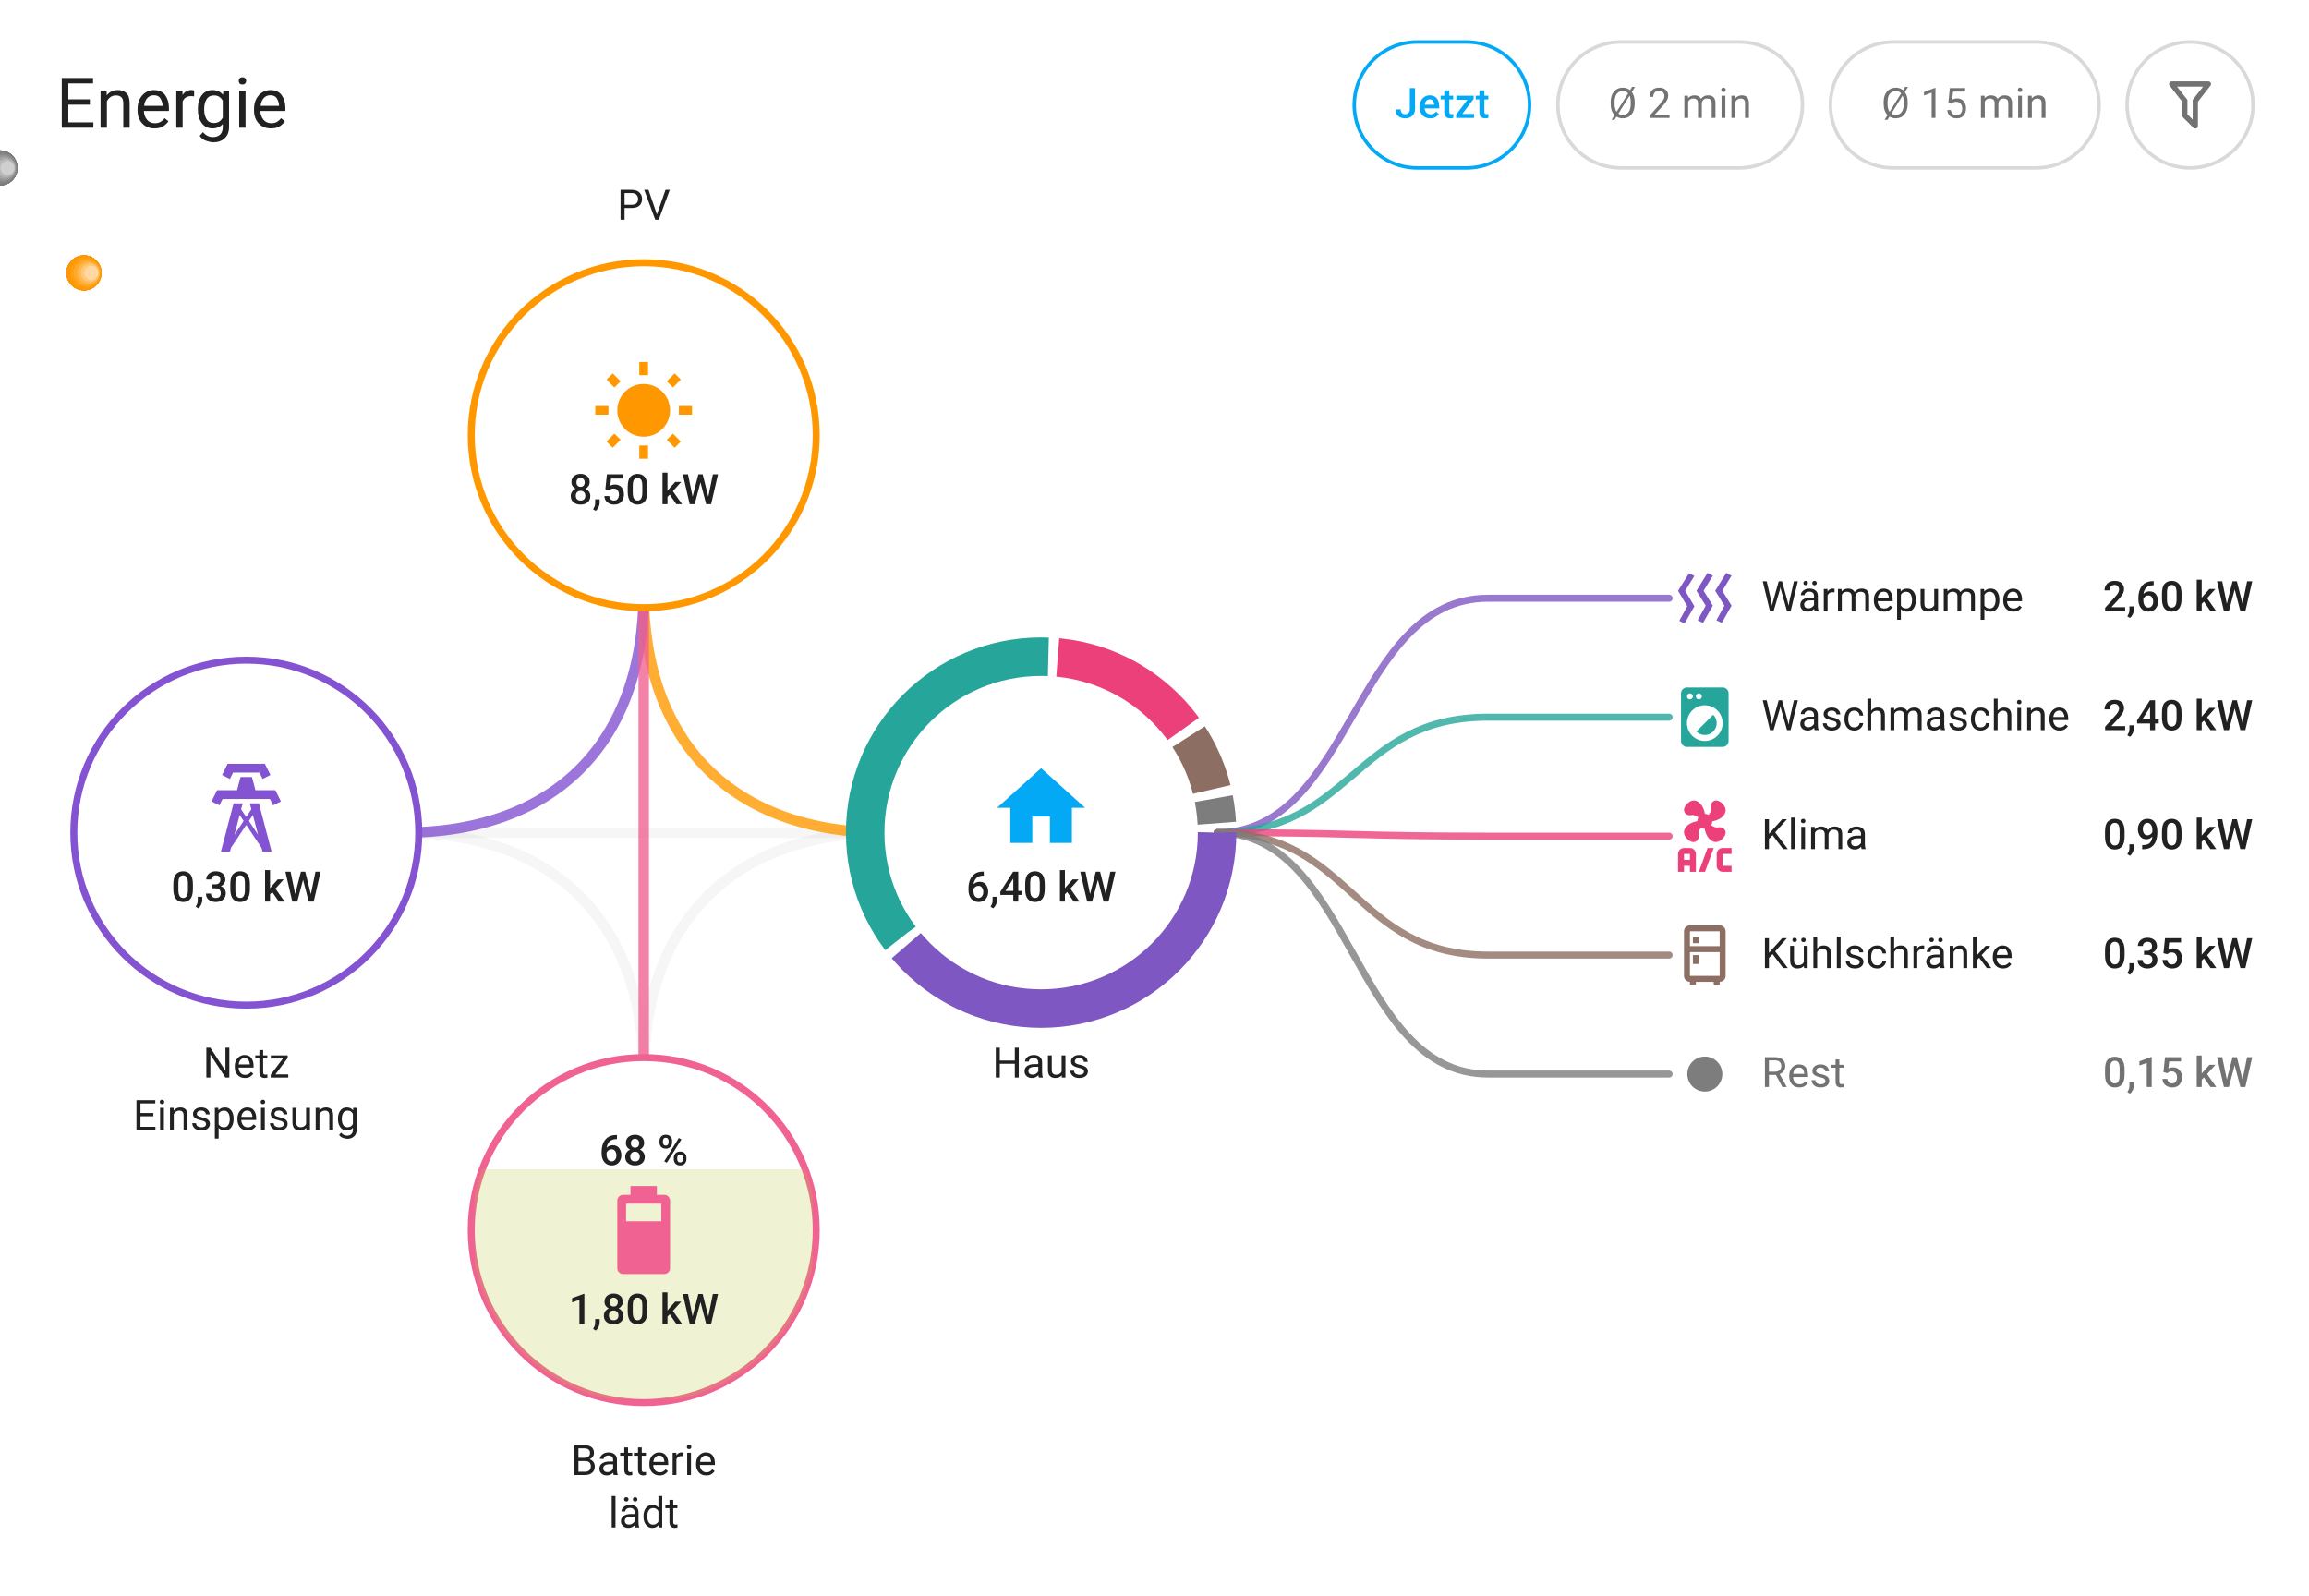
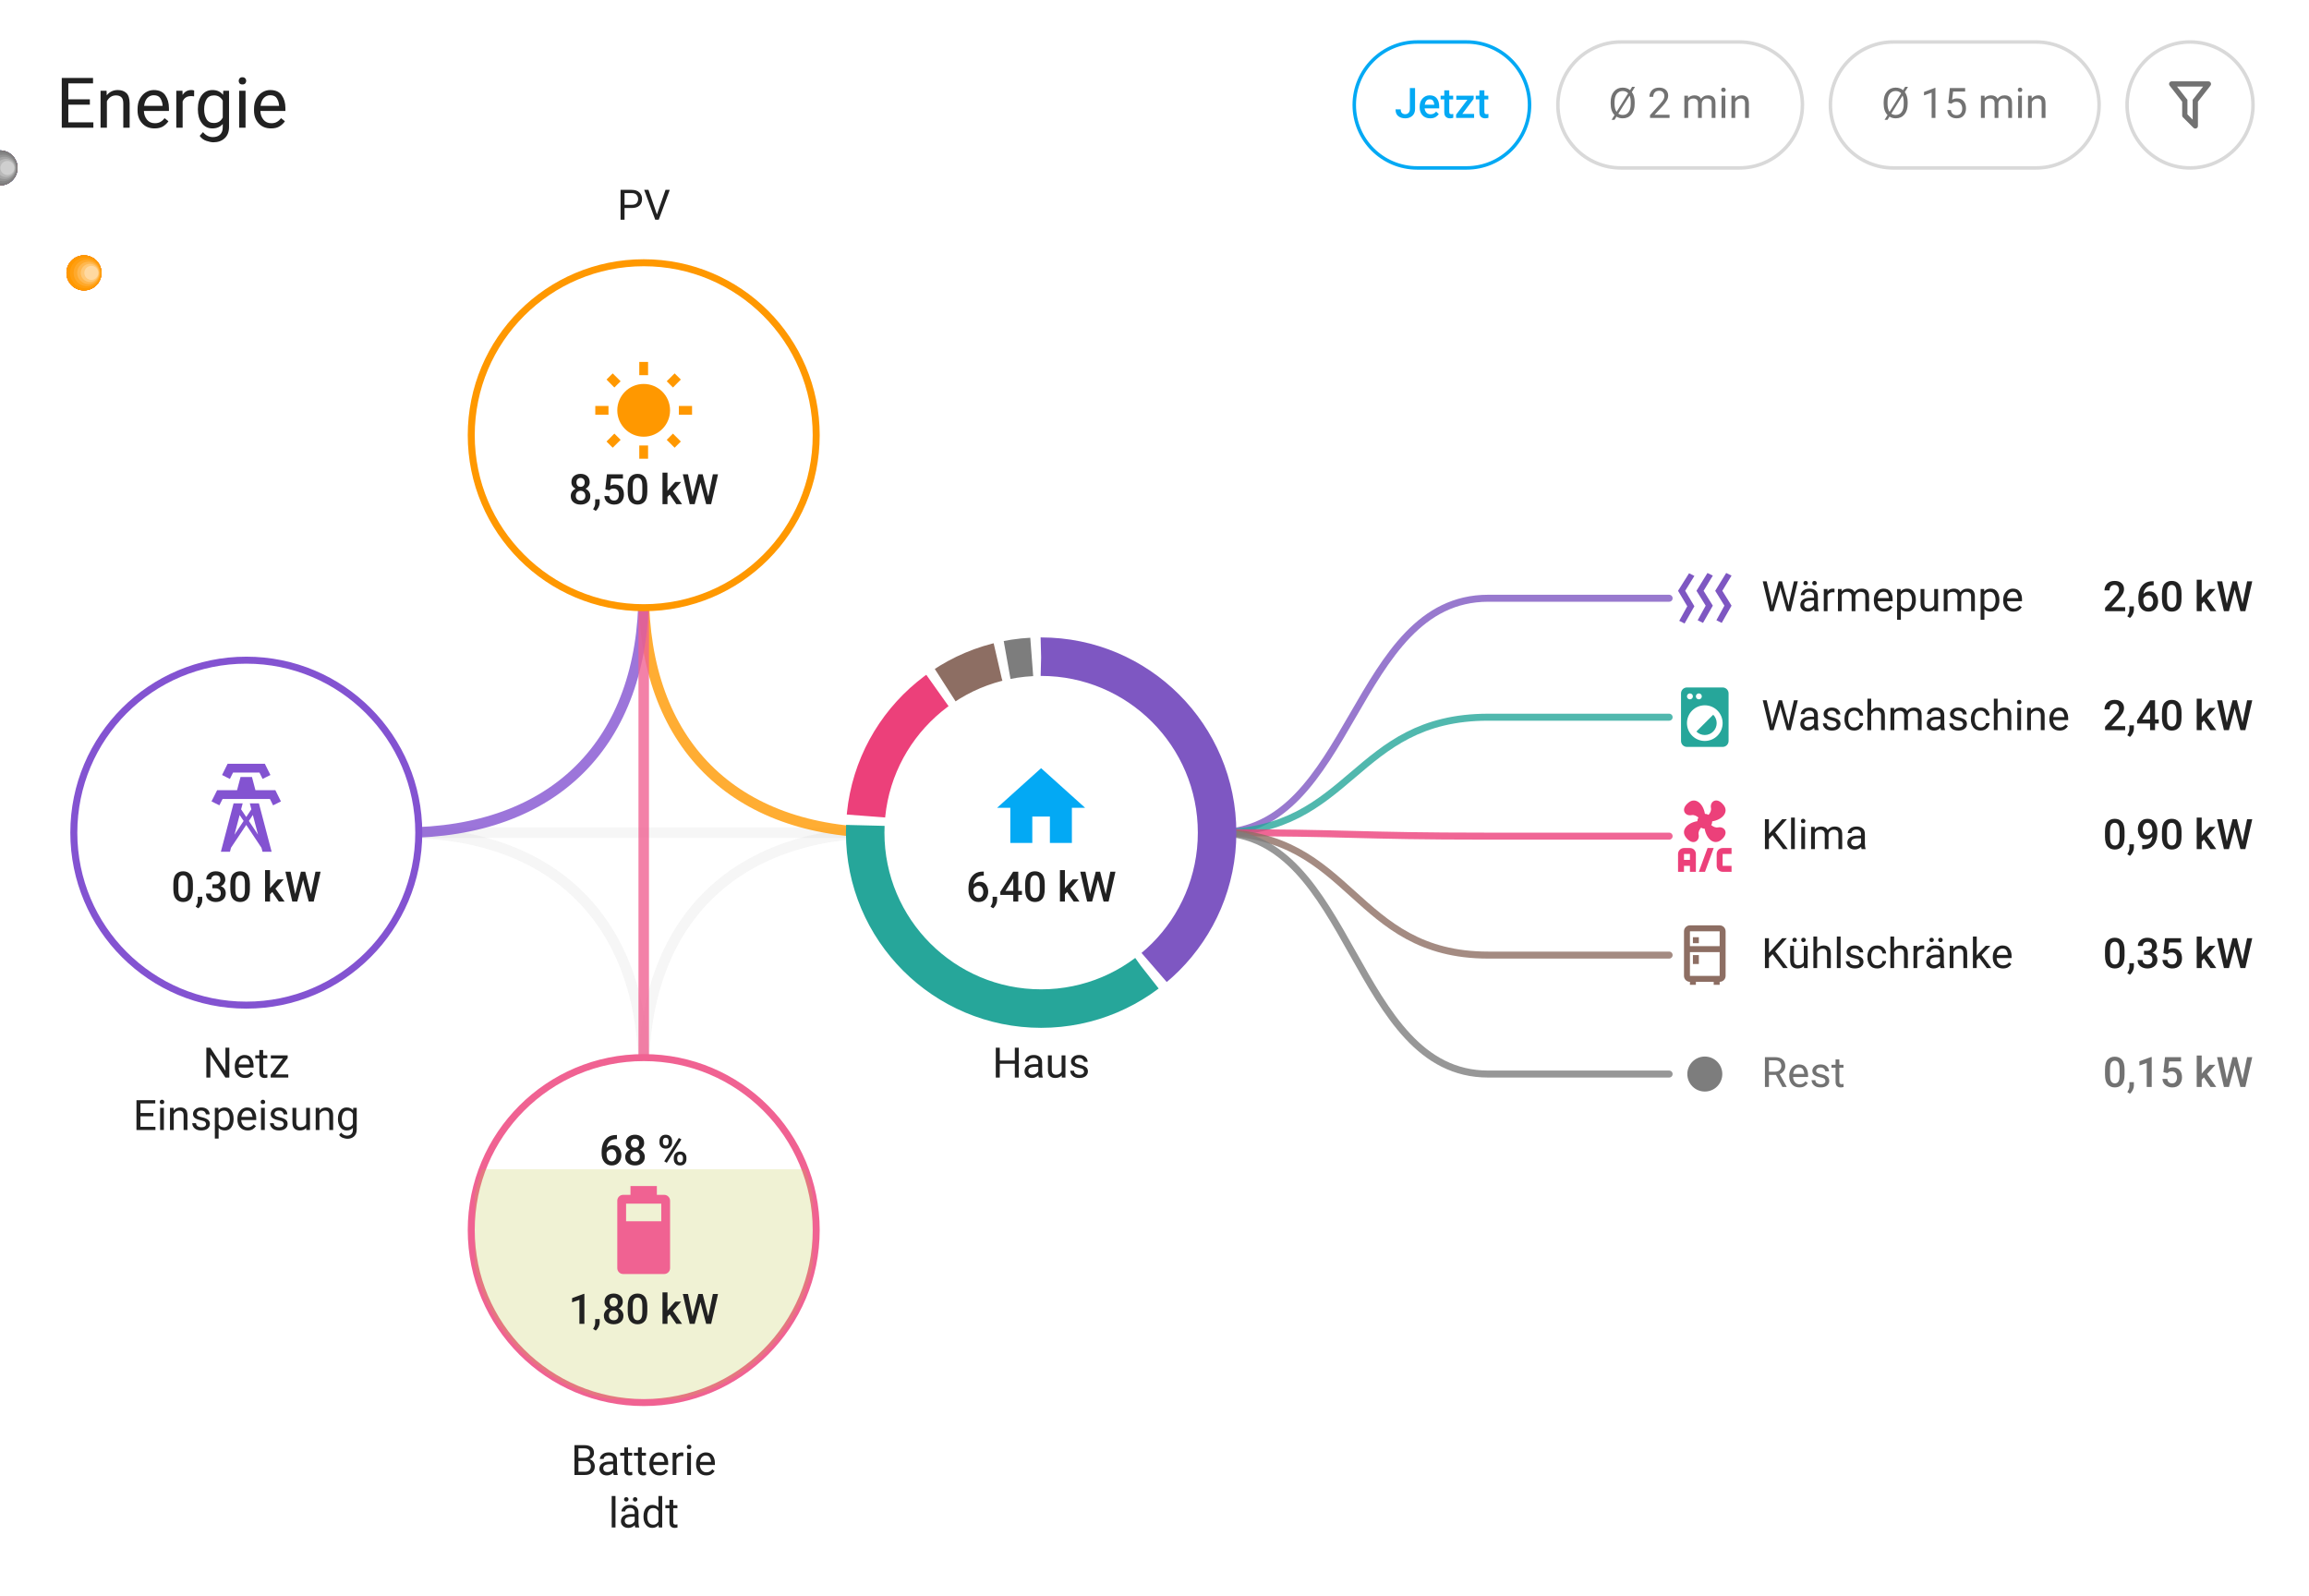
<svg xmlns="http://www.w3.org/2000/svg" xmlns:xlink="http://www.w3.org/1999/xlink" width="660" height="456" viewBox="0 0 660 456" role="img" aria-label="EnerLens Card">
  <rect x="0" y="0" width="660.0" height="456.0" rx="12" fill="rgb(255, 255, 255)" />
  <g transform="translate(24,78) scale(0.8)">
    <path d="M114,200 L286,200" fill="none" stroke="rgba(127, 127, 127, 0.3)" stroke-width="3.75px" stroke-linecap="round" opacity="0.25" />
    <path d="M114,200 C168,200 200,232 200,286" fill="none" stroke="rgba(127, 127, 127, 0.3)" stroke-width="3.75px" stroke-linecap="round" opacity="0.25" />
    <path d="M200,286 C200,232 232,200 286,200" fill="none" stroke="rgba(127, 127, 127, 0.3)" stroke-width="3.75px" stroke-linecap="round" opacity="0.25" />
    <path d="M200,114 C200,168 232,200 286,200" fill="none" stroke="rgb(255, 152, 0)" stroke-width="3.75px" stroke-linecap="round" opacity="0.8" />
    <path d="M200,114 C200,168 168,200 114,200" fill="none" stroke="rgb(131, 83, 209)" stroke-width="3.75px" stroke-linecap="round" opacity="0.8" />
    <path d="M200,114 L200,286" fill="none" stroke="rgb(240, 98, 146)" stroke-width="3.75px" stroke-linecap="round" opacity="0.8" />
    <g>
      <circle cx="0.00" r="6.25" fill="rgb(240, 98, 146)" />
      <circle cx="0.53" r="5.50" fill="rgb(243, 129, 168)" fill-opacity="0.316" />
      <circle cx="1.05" r="4.75" fill="rgb(246, 161, 190)" fill-opacity="0.316" />
      <circle cx="1.57" r="4.00" fill="rgb(249, 192, 211)" fill-opacity="0.316" />
      <circle cx="2.10" r="3.25" fill="rgb(252, 224, 233)" fill-opacity="0.316" />
      <circle cx="2.63" r="2.50" fill="rgb(255, 255, 255)" fill-opacity="0.316" />
-       <animateMotion dur="1.10s" repeatCount="indefinite" begin="-0.68s" path="M 200 114 L 200 286" rotate="auto" />
+       <animateMotion dur="1.10s" repeatCount="indefinite" begin="-0.50s" path="M 200 114 L 200 286" rotate="auto" />
    </g>
    <g>
      <circle cx="0.00" r="6.25" fill="rgb(240, 98, 146)" />
      <circle cx="0.53" r="5.50" fill="rgb(243, 129, 168)" fill-opacity="0.316" />
      <circle cx="1.05" r="4.75" fill="rgb(246, 161, 190)" fill-opacity="0.316" />
      <circle cx="1.57" r="4.00" fill="rgb(249, 192, 211)" fill-opacity="0.316" />
      <circle cx="2.10" r="3.25" fill="rgb(252, 224, 233)" fill-opacity="0.316" />
      <circle cx="2.63" r="2.50" fill="rgb(255, 255, 255)" fill-opacity="0.316" />
-       <animateMotion dur="1.10s" repeatCount="indefinite" begin="-0.13s" path="M 200 114 L 200 286" rotate="auto" />
+       <animateMotion dur="1.10s" repeatCount="indefinite" begin="-1.05s" path="M 200 114 L 200 286" rotate="auto" />
    </g>
    <g>
      <circle cx="0.00" r="6.25" fill="rgb(131, 83, 209)" />
      <circle cx="0.53" r="5.50" fill="rgb(156, 117, 218)" fill-opacity="0.316" />
      <circle cx="1.05" r="4.75" fill="rgb(181, 152, 227)" fill-opacity="0.316" />
      <circle cx="1.57" r="4.00" fill="rgb(205, 186, 237)" fill-opacity="0.316" />
      <circle cx="2.10" r="3.25" fill="rgb(230, 221, 246)" fill-opacity="0.316" />
      <circle cx="2.63" r="2.50" fill="rgb(255, 255, 255)" fill-opacity="0.316" />
-       <animateMotion dur="4.50s" repeatCount="indefinite" begin="-3.98s" path="M 200 114 C 200 168 168 200 114 200" rotate="auto" />
-     </g>
-     <g>
-       <circle cx="0.00" r="6.25" fill="rgb(255, 152, 0)" />
-       <circle cx="0.53" r="5.50" fill="rgb(255, 173, 51)" fill-opacity="0.316" />
-       <circle cx="1.05" r="4.75" fill="rgb(255, 193, 102)" fill-opacity="0.316" />
-       <circle cx="1.57" r="4.00" fill="rgb(255, 214, 153)" fill-opacity="0.316" />
-       <circle cx="2.10" r="3.25" fill="rgb(255, 234, 204)" fill-opacity="0.316" />
-       <circle cx="2.63" r="2.50" fill="rgb(255, 255, 255)" fill-opacity="0.316" />
-       <animateMotion dur="1.10s" repeatCount="indefinite" begin="-0.68s" path="M 200 114 C 200 168 232 200 286 200" rotate="auto" />
-     </g>
-     <g>
-       <circle cx="0.00" r="6.25" fill="rgb(255, 152, 0)" />
-       <circle cx="0.53" r="5.50" fill="rgb(255, 173, 51)" fill-opacity="0.316" />
-       <circle cx="1.05" r="4.75" fill="rgb(255, 193, 102)" fill-opacity="0.316" />
-       <circle cx="1.57" r="4.00" fill="rgb(255, 214, 153)" fill-opacity="0.316" />
-       <circle cx="2.10" r="3.25" fill="rgb(255, 234, 204)" fill-opacity="0.316" />
-       <circle cx="2.63" r="2.50" fill="rgb(255, 255, 255)" fill-opacity="0.316" />
-       <animateMotion dur="1.10s" repeatCount="indefinite" begin="-0.90s" path="M 200 114 C 200 168 232 200 286 200" rotate="auto" />
-     </g>
-     <g>
-       <circle cx="0.00" r="6.25" fill="rgb(255, 152, 0)" />
-       <circle cx="0.53" r="5.50" fill="rgb(255, 173, 51)" fill-opacity="0.316" />
-       <circle cx="1.05" r="4.75" fill="rgb(255, 193, 102)" fill-opacity="0.316" />
-       <circle cx="1.57" r="4.00" fill="rgb(255, 214, 153)" fill-opacity="0.316" />
-       <circle cx="2.10" r="3.25" fill="rgb(255, 234, 204)" fill-opacity="0.316" />
-       <circle cx="2.63" r="2.50" fill="rgb(255, 255, 255)" fill-opacity="0.316" />
-       <animateMotion dur="1.10s" repeatCount="indefinite" begin="-0.02s" path="M 200 114 C 200 168 232 200 286 200" rotate="auto" />
-     </g>
-     <g>
-       <circle cx="0.00" r="6.25" fill="rgb(255, 152, 0)" />
-       <circle cx="0.53" r="5.50" fill="rgb(255, 173, 51)" fill-opacity="0.316" />
-       <circle cx="1.05" r="4.75" fill="rgb(255, 193, 102)" fill-opacity="0.316" />
-       <circle cx="1.57" r="4.00" fill="rgb(255, 214, 153)" fill-opacity="0.316" />
-       <circle cx="2.10" r="3.25" fill="rgb(255, 234, 204)" fill-opacity="0.316" />
-       <circle cx="2.63" r="2.50" fill="rgb(255, 255, 255)" fill-opacity="0.316" />
-       <animateMotion dur="1.10s" repeatCount="indefinite" begin="-0.24s" path="M 200 114 C 200 168 232 200 286 200" rotate="auto" />
-     </g>
-     <g>
-       <circle cx="0.00" r="6.25" fill="rgb(255, 152, 0)" />
-       <circle cx="0.53" r="5.50" fill="rgb(255, 173, 51)" fill-opacity="0.316" />
-       <circle cx="1.05" r="4.75" fill="rgb(255, 193, 102)" fill-opacity="0.316" />
-       <circle cx="1.57" r="4.00" fill="rgb(255, 214, 153)" fill-opacity="0.316" />
-       <circle cx="2.10" r="3.25" fill="rgb(255, 234, 204)" fill-opacity="0.316" />
-       <circle cx="2.63" r="2.50" fill="rgb(255, 255, 255)" fill-opacity="0.316" />
-       <animateMotion dur="1.10s" repeatCount="indefinite" begin="-0.46s" path="M 200 114 C 200 168 232 200 286 200" rotate="auto" />
+       <animateMotion dur="4.50s" repeatCount="indefinite" begin="-0.50s" path="M 200 114 C 200 168 168 200 114 200" rotate="auto" />
+     </g>
+     <g>
+       <circle cx="0.00" r="6.25" fill="rgb(255, 152, 0)" />
+       <circle cx="0.53" r="5.50" fill="rgb(255, 173, 51)" fill-opacity="0.316" />
+       <circle cx="1.05" r="4.75" fill="rgb(255, 193, 102)" fill-opacity="0.316" />
+       <circle cx="1.57" r="4.00" fill="rgb(255, 214, 153)" fill-opacity="0.316" />
+       <circle cx="2.10" r="3.25" fill="rgb(255, 234, 204)" fill-opacity="0.316" />
+       <circle cx="2.63" r="2.50" fill="rgb(255, 255, 255)" fill-opacity="0.316" />
+       <animateMotion dur="1.10s" repeatCount="indefinite" begin="-0.50s" path="M 200 114 C 200 168 232 200 286 200" rotate="auto" />
+     </g>
+     <g>
+       <circle cx="0.00" r="6.25" fill="rgb(255, 152, 0)" />
+       <circle cx="0.53" r="5.50" fill="rgb(255, 173, 51)" fill-opacity="0.316" />
+       <circle cx="1.05" r="4.75" fill="rgb(255, 193, 102)" fill-opacity="0.316" />
+       <circle cx="1.57" r="4.00" fill="rgb(255, 214, 153)" fill-opacity="0.316" />
+       <circle cx="2.10" r="3.25" fill="rgb(255, 234, 204)" fill-opacity="0.316" />
+       <circle cx="2.63" r="2.50" fill="rgb(255, 255, 255)" fill-opacity="0.316" />
+       <animateMotion dur="1.10s" repeatCount="indefinite" begin="-0.72s" path="M 200 114 C 200 168 232 200 286 200" rotate="auto" />
+     </g>
+     <g>
+       <circle cx="0.00" r="6.25" fill="rgb(255, 152, 0)" />
+       <circle cx="0.53" r="5.50" fill="rgb(255, 173, 51)" fill-opacity="0.316" />
+       <circle cx="1.05" r="4.75" fill="rgb(255, 193, 102)" fill-opacity="0.316" />
+       <circle cx="1.57" r="4.00" fill="rgb(255, 214, 153)" fill-opacity="0.316" />
+       <circle cx="2.10" r="3.25" fill="rgb(255, 234, 204)" fill-opacity="0.316" />
+       <circle cx="2.63" r="2.50" fill="rgb(255, 255, 255)" fill-opacity="0.316" />
+       <animateMotion dur="1.10s" repeatCount="indefinite" begin="-0.94s" path="M 200 114 C 200 168 232 200 286 200" rotate="auto" />
+     </g>
+     <g>
+       <circle cx="0.00" r="6.25" fill="rgb(255, 152, 0)" />
+       <circle cx="0.53" r="5.50" fill="rgb(255, 173, 51)" fill-opacity="0.316" />
+       <circle cx="1.05" r="4.75" fill="rgb(255, 193, 102)" fill-opacity="0.316" />
+       <circle cx="1.57" r="4.00" fill="rgb(255, 214, 153)" fill-opacity="0.316" />
+       <circle cx="2.10" r="3.25" fill="rgb(255, 234, 204)" fill-opacity="0.316" />
+       <circle cx="2.63" r="2.50" fill="rgb(255, 255, 255)" fill-opacity="0.316" />
+       <animateMotion dur="1.10s" repeatCount="indefinite" begin="-0.06s" path="M 200 114 C 200 168 232 200 286 200" rotate="auto" />
+     </g>
+     <g>
+       <circle cx="0.00" r="6.25" fill="rgb(255, 152, 0)" />
+       <circle cx="0.53" r="5.50" fill="rgb(255, 173, 51)" fill-opacity="0.316" />
+       <circle cx="1.05" r="4.75" fill="rgb(255, 193, 102)" fill-opacity="0.316" />
+       <circle cx="1.57" r="4.00" fill="rgb(255, 214, 153)" fill-opacity="0.316" />
+       <circle cx="2.10" r="3.25" fill="rgb(255, 234, 204)" fill-opacity="0.316" />
+       <circle cx="2.63" r="2.50" fill="rgb(255, 255, 255)" fill-opacity="0.316" />
+       <animateMotion dur="1.10s" repeatCount="indefinite" begin="-0.28s" path="M 200 114 C 200 168 232 200 286 200" rotate="auto" />
    </g>
  </g>
  <g transform="translate(0,48)">
    <path id="line-sensor-c1" d="M347.9,190.0 C386.7,190.0 386.7,123.0 425.4,123.0 L477.1,123.0" fill="none" stroke="rgb(126, 87, 194)" stroke-width="2px" stroke-linecap="round" opacity="0.8">
-       <animate attributeName="d" values="M347.9,190.0 C386.7,190.0 386.7,123.0 425.4,123.0 L477.1,123.0;M347.9,190.0 C386.7,190.0 386.7,123.0 425.4,123.0 L477.1,123.0;M347.9,190.0 C386.7,190.0 386.7,157.0 425.4,157.0 L477.1,157.0;M347.9,190.0 C386.7,190.0 386.7,157.0 425.4,157.0 L477.1,157.0;M347.9,190.0 C386.7,190.0 386.7,123.0 425.4,123.0 L477.1,123.0" keyTimes="0;0.425;0.5;0.925;1" dur="8s" repeatCount="indefinite" calcMode="spline" keySplines="0 0 1 1;.4 0 .2 1;0 0 1 1;.4 0 .2 1" />
+       <animate attributeName="d" values="M347.9,190.0 C386.7,190.0 386.7,123.0 425.4,123.0 L477.1,123.0;M347.9,190.0 C386.7,190.0 386.7,123.0 425.4,123.0 L477.1,123.0;M347.9,190.0 C386.7,190.0 386.7,123.0 425.4,123.0 L477.1,123.0;M347.9,190.0 C386.7,190.0 386.7,123.0 425.4,123.0 L477.1,123.0;M347.9,190.0 C386.7,190.0 386.7,157.0 425.4,157.0 L477.1,157.0;M347.9,190.0 C386.7,190.0 386.7,157.0 425.4,157.0 L477.1,157.0;M347.9,190.0 C386.7,190.0 386.7,123.0 425.4,123.0 L477.1,123.0;M347.9,190.0 C386.7,190.0 386.7,123.0 425.4,123.0 L477.1,123.0" keyTimes="0;0.208;0.258;0.542;0.592;0.875;0.925;1" calcMode="spline" keySplines="0 0 1 1;.4 0 .2 1;0 0 1 1;.4 0 .2 1;0 0 1 1;.4 0 .2 1;0 0 1 1" dur="12s" repeatCount="indefinite" />
    </path>
    <g>
      <circle cx="0.00" r="5.00" fill="rgb(126, 87, 194)" />
      <circle cx="0.42" r="4.40" fill="rgb(152, 121, 206)" fill-opacity="0.316" />
      <circle cx="0.84" r="3.80" fill="rgb(178, 154, 218)" fill-opacity="0.316" />
      <circle cx="1.26" r="3.20" fill="rgb(203, 188, 231)" fill-opacity="0.316" />
      <circle cx="1.68" r="2.60" fill="rgb(229, 221, 243)" fill-opacity="0.316" />
      <circle cx="2.10" r="2.00" fill="rgb(255, 255, 255)" fill-opacity="0.316" />
-       <animateMotion dur="1.10s" repeatCount="indefinite" begin="-1.08s" rotate="auto">
+       <animateMotion dur="1.10s" repeatCount="indefinite" begin="-0.25s" rotate="auto">
        <mpath href="#line-sensor-c1" xlink:href="#line-sensor-c1" />
      </animateMotion>
    </g>
    <g>
      <circle cx="0.00" r="5.00" fill="rgb(126, 87, 194)" />
      <circle cx="0.42" r="4.40" fill="rgb(152, 121, 206)" fill-opacity="0.316" />
      <circle cx="0.84" r="3.80" fill="rgb(178, 154, 218)" fill-opacity="0.316" />
      <circle cx="1.26" r="3.20" fill="rgb(203, 188, 231)" fill-opacity="0.316" />
      <circle cx="1.68" r="2.60" fill="rgb(229, 221, 243)" fill-opacity="0.316" />
      <circle cx="2.10" r="2.00" fill="rgb(255, 255, 255)" fill-opacity="0.316" />
-       <animateMotion dur="1.10s" repeatCount="indefinite" begin="-1.45s" rotate="auto">
+       <animateMotion dur="1.10s" repeatCount="indefinite" begin="-0.62s" rotate="auto">
        <mpath href="#line-sensor-c1" xlink:href="#line-sensor-c1" />
      </animateMotion>
    </g>
    <g>
      <circle cx="0.00" r="5.00" fill="rgb(126, 87, 194)" />
      <circle cx="0.42" r="4.40" fill="rgb(152, 121, 206)" fill-opacity="0.316" />
      <circle cx="0.84" r="3.80" fill="rgb(178, 154, 218)" fill-opacity="0.316" />
      <circle cx="1.26" r="3.20" fill="rgb(203, 188, 231)" fill-opacity="0.316" />
      <circle cx="1.68" r="2.60" fill="rgb(229, 221, 243)" fill-opacity="0.316" />
      <circle cx="2.10" r="2.00" fill="rgb(255, 255, 255)" fill-opacity="0.316" />
-       <animateMotion dur="1.10s" repeatCount="indefinite" begin="-1.82s" rotate="auto">
+       <animateMotion dur="1.10s" repeatCount="indefinite" begin="-0.98s" rotate="auto">
        <mpath href="#line-sensor-c1" xlink:href="#line-sensor-c1" />
      </animateMotion>
    </g>
    <path id="line-sensor-c2" d="M347.9,190.0 C386.7,190.0 386.7,157.0 425.4,157.0 L477.1,157.0" fill="none" stroke="rgb(38, 166, 154)" stroke-width="2px" stroke-linecap="round" opacity="0.8">
-       <animate attributeName="d" values="M347.9,190.0 C386.7,190.0 386.7,157.0 425.4,157.0 L477.1,157.0;M347.9,190.0 C386.7,190.0 386.7,157.0 425.4,157.0 L477.1,157.0;M347.9,190.0 C386.7,190.0 386.7,123.0 425.4,123.0 L477.1,123.0;M347.9,190.0 C386.7,190.0 386.7,123.0 425.4,123.0 L477.1,123.0;M347.9,190.0 C386.7,190.0 386.7,157.0 425.4,157.0 L477.1,157.0" keyTimes="0;0.425;0.5;0.925;1" dur="8s" repeatCount="indefinite" calcMode="spline" keySplines="0 0 1 1;.4 0 .2 1;0 0 1 1;.4 0 .2 1" />
+       <animate attributeName="d" values="M347.9,190.0 C386.7,190.0 386.7,157.0 425.4,157.0 L477.1,157.0;M347.9,190.0 C386.7,190.0 386.7,157.0 425.4,157.0 L477.1,157.0;M347.9,190.0 C386.7,190.0 386.7,157.0 425.4,157.0 L477.1,157.0;M347.9,190.0 C386.7,190.0 386.7,157.0 425.4,157.0 L477.1,157.0;M347.9,190.0 C386.7,190.0 386.7,123.0 425.4,123.0 L477.1,123.0;M347.9,190.0 C386.7,190.0 386.7,123.0 425.4,123.0 L477.1,123.0;M347.9,190.0 C386.7,190.0 386.7,157.0 425.4,157.0 L477.1,157.0;M347.9,190.0 C386.7,190.0 386.7,157.0 425.4,157.0 L477.1,157.0" keyTimes="0;0.208;0.258;0.542;0.592;0.875;0.925;1" calcMode="spline" keySplines="0 0 1 1;.4 0 .2 1;0 0 1 1;.4 0 .2 1;0 0 1 1;.4 0 .2 1;0 0 1 1" dur="12s" repeatCount="indefinite" />
    </path>
    <g>
      <circle cx="0.00" r="5.00" fill="rgb(38, 166, 154)" />
      <circle cx="0.42" r="4.40" fill="rgb(81, 184, 174)" fill-opacity="0.316" />
      <circle cx="0.84" r="3.80" fill="rgb(125, 202, 194)" fill-opacity="0.316" />
      <circle cx="1.26" r="3.20" fill="rgb(168, 219, 215)" fill-opacity="0.316" />
      <circle cx="1.68" r="2.60" fill="rgb(212, 237, 235)" fill-opacity="0.316" />
      <circle cx="2.10" r="2.00" fill="rgb(255, 255, 255)" fill-opacity="0.316" />
-       <animateMotion dur="1.10s" repeatCount="indefinite" begin="-1.08s" rotate="auto">
+       <animateMotion dur="1.10s" repeatCount="indefinite" begin="-0.25s" rotate="auto">
        <mpath href="#line-sensor-c2" xlink:href="#line-sensor-c2" />
      </animateMotion>
    </g>
    <g>
      <circle cx="0.00" r="5.00" fill="rgb(38, 166, 154)" />
      <circle cx="0.42" r="4.40" fill="rgb(81, 184, 174)" fill-opacity="0.316" />
      <circle cx="0.84" r="3.80" fill="rgb(125, 202, 194)" fill-opacity="0.316" />
      <circle cx="1.26" r="3.20" fill="rgb(168, 219, 215)" fill-opacity="0.316" />
      <circle cx="1.68" r="2.60" fill="rgb(212, 237, 235)" fill-opacity="0.316" />
      <circle cx="2.10" r="2.00" fill="rgb(255, 255, 255)" fill-opacity="0.316" />
-       <animateMotion dur="1.10s" repeatCount="indefinite" begin="-1.45s" rotate="auto">
+       <animateMotion dur="1.10s" repeatCount="indefinite" begin="-0.62s" rotate="auto">
        <mpath href="#line-sensor-c2" xlink:href="#line-sensor-c2" />
      </animateMotion>
    </g>
    <g>
      <circle cx="0.00" r="5.00" fill="rgb(38, 166, 154)" />
      <circle cx="0.42" r="4.40" fill="rgb(81, 184, 174)" fill-opacity="0.316" />
      <circle cx="0.84" r="3.80" fill="rgb(125, 202, 194)" fill-opacity="0.316" />
      <circle cx="1.26" r="3.20" fill="rgb(168, 219, 215)" fill-opacity="0.316" />
      <circle cx="1.68" r="2.60" fill="rgb(212, 237, 235)" fill-opacity="0.316" />
      <circle cx="2.10" r="2.00" fill="rgb(255, 255, 255)" fill-opacity="0.316" />
-       <animateMotion dur="1.10s" repeatCount="indefinite" begin="-1.82s" rotate="auto">
+       <animateMotion dur="1.10s" repeatCount="indefinite" begin="-0.98s" rotate="auto">
        <mpath href="#line-sensor-c2" xlink:href="#line-sensor-c2" />
      </animateMotion>
    </g>
    <path id="line-sensor-c3" d="M347.9,190.0 C386.7,190.0 386.7,191.0 425.4,191.0 L477.1,191.0" fill="none" stroke="rgb(236, 64, 122)" stroke-width="2px" stroke-linecap="round" opacity="0.8" />
    <g>
      <circle cx="0.00" r="5.00" fill="rgb(236, 64, 122)" />
      <circle cx="0.42" r="4.40" fill="rgb(240, 102, 149)" fill-opacity="0.316" />
      <circle cx="0.84" r="3.80" fill="rgb(244, 140, 175)" fill-opacity="0.316" />
      <circle cx="1.26" r="3.20" fill="rgb(247, 179, 202)" fill-opacity="0.316" />
      <circle cx="1.68" r="2.60" fill="rgb(251, 217, 228)" fill-opacity="0.316" />
      <circle cx="2.10" r="2.00" fill="rgb(255, 255, 255)" fill-opacity="0.316" />
-       <animateMotion dur="2.57s" repeatCount="indefinite" begin="-1.08s" rotate="auto">
+       <animateMotion dur="2.57s" repeatCount="indefinite" begin="-0.25s" rotate="auto">
        <mpath href="#line-sensor-c3" xlink:href="#line-sensor-c3" />
      </animateMotion>
    </g>
    <path id="line-sensor-c4" d="M347.9,190.0 C386.7,190.0 386.7,225.0 425.4,225.0 L477.1,225.0" fill="none" stroke="rgb(141, 110, 99)" stroke-width="2px" stroke-linecap="round" opacity="0.8" />
    <g>
      <circle cx="0.00" r="5.00" fill="rgb(141, 110, 99)" />
      <circle cx="0.42" r="4.40" fill="rgb(164, 139, 130)" fill-opacity="0.316" />
      <circle cx="0.84" r="3.80" fill="rgb(187, 168, 161)" fill-opacity="0.316" />
      <circle cx="1.26" r="3.20" fill="rgb(209, 197, 193)" fill-opacity="0.316" />
      <circle cx="1.68" r="2.60" fill="rgb(232, 226, 224)" fill-opacity="0.316" />
      <circle cx="2.10" r="2.00" fill="rgb(255, 255, 255)" fill-opacity="0.316" />
-       <animateMotion dur="4.44s" repeatCount="indefinite" begin="-1.08s" rotate="auto">
+       <animateMotion dur="4.44s" repeatCount="indefinite" begin="-0.25s" rotate="auto">
        <mpath href="#line-sensor-c4" xlink:href="#line-sensor-c4" />
      </animateMotion>
    </g>
    <path id="line--rest-" d="M347.9,190.0 C386.7,190.0 386.7,259.0 425.4,259.0 L477.1,259.0" fill="none" stroke="rgb(125, 125, 125)" stroke-width="2px" stroke-linecap="round" opacity="0.8" />
    <g>
      <circle cx="0.00" r="5.00" fill="rgb(125, 125, 125)" />
      <circle cx="0.42" r="4.40" fill="rgb(151, 151, 151)" fill-opacity="0.316" />
      <circle cx="0.84" r="3.80" fill="rgb(177, 177, 177)" fill-opacity="0.316" />
      <circle cx="1.26" r="3.20" fill="rgb(203, 203, 203)" fill-opacity="0.316" />
      <circle cx="1.68" r="2.60" fill="rgb(229, 229, 229)" fill-opacity="0.316" />
      <circle cx="2.10" r="2.00" fill="rgb(255, 255, 255)" fill-opacity="0.316" />
-       <animateMotion dur="4.50s" repeatCount="indefinite" begin="-1.08s" rotate="auto">
+       <animateMotion dur="4.50s" repeatCount="indefinite" begin="-0.25s" rotate="auto">
        <mpath href="#line--rest-" xlink:href="#line--rest-" />
      </animateMotion>
    </g>
  </g>
  <circle cx="184" cy="124.4" r="49.3" fill="rgb(255, 255, 255)" stroke="rgb(255, 152, 0)" stroke-width="2" />
-   <g transform="translate(168.9,102.2) scale(1.2572)" />
  <g transform="translate(168.9,102.2) scale(1.2572)">
    <path d="M3.55 19.09L4.96 20.5L6.76 18.71L5.34 17.29M12 6C8.69 6 6 8.69 6 12S8.69 18 12 18 18 15.31 18 12C18 8.68 15.31 6 12 6M20 13H23V11H20M17.24 18.71L19.04 20.5L20.45 19.09L18.66 17.29M20.45 5L19.04 3.6L17.24 5.39L18.66 6.81M13 1H11V4H13M6.76 5.39L4.96 3.6L3.55 5L5.34 6.81L6.76 5.39M1 13H4V11H1M13 20H11V23H13" fill="rgb(255, 152, 0)" />
  </g>
  <text x="184" y="144.1" text-anchor="middle" font-size="12.0" font-weight="500" fill="rgb(33, 33, 33)" font-family="Roboto, system-ui, sans-serif" textLength="44.2" lengthAdjust="spacingAndGlyphs">8,50 kW</text>
  <text x="184" y="62.8" text-anchor="middle" font-size="12.0" font-weight="400" fill="rgb(33, 33, 33)" font-family="Roboto, system-ui, sans-serif" textLength="14.4" lengthAdjust="spacingAndGlyphs">PV</text>
  <circle cx="70.4" cy="238" r="49.3" fill="rgb(255, 255, 255)" stroke="rgb(131, 83, 209)" stroke-width="2" />
-   <g transform="translate(55.3,215.8) scale(1.2572)" />
  <g transform="translate(55.3,215.8) scale(1.2572)">
    <path d="M8.28,5.45L6.5,4.55L7.76,2H16.23L17.5,4.55L15.72,5.44L15,4H9L8.28,5.45M18.62,8H14.09L13.3,5H10.7L9.91,8H5.38L4.1,10.55L5.89,11.44L6.62,10H17.38L18.1,11.45L19.89,10.56L18.62,8M17.77,22H15.7L15.46,21.1L12,15.9L8.53,21.1L8.3,22H6.23L9.12,11H11.19L10.83,12.35L12,14.1L13.16,12.35L12.81,11H14.88L17.77,22M11.4,15L10.5,13.65L9.32,18.13L11.4,15M14.68,18.12L13.5,13.64L12.6,15L14.68,18.12Z" fill="rgb(131, 83, 209)" />
  </g>
  <text x="70.4" y="257.7" text-anchor="middle" font-size="12.0" font-weight="500" fill="rgb(33, 33, 33)" font-family="Roboto, system-ui, sans-serif" textLength="44.2" lengthAdjust="spacingAndGlyphs">0,30 kW</text>
  <text x="70.4" y="308" text-anchor="middle" font-size="12.0" font-weight="400" fill="rgb(33, 33, 33)" font-family="Roboto, system-ui, sans-serif" textLength="25.7" lengthAdjust="spacingAndGlyphs">Netz</text>
  <text x="70.4" y="323" text-anchor="middle" font-size="12.0" font-weight="400" fill="rgb(33, 33, 33)" font-family="Roboto, system-ui, sans-serif" textLength="66.8" lengthAdjust="spacingAndGlyphs">Einspeisung</text>
  <circle cx="297.6" cy="238" r="49.3" fill="rgb(255, 255, 255)" stroke="rgba(0, 0, 0, 0)" stroke-width="2" />
  <g transform="translate(241.8,182.2) scale(1.1159)">
-     <circle cx="50" cy="50" r="45.07" fill="none" stroke="rgb(126, 87, 194)" stroke-width="9.86" stroke-dasharray="110.16 173.04" stroke-dashoffset="0.00" stroke-linecap="butt" transform="">
-       <animate attributeName="stroke" values="rgb(126, 87, 194);rgb(38, 166, 154);rgb(126, 87, 194)" keyTimes="0;0.463;0.963" calcMode="discrete" dur="8s" repeatCount="indefinite" />
-     </circle>
-     <circle cx="50" cy="50" r="45.07" fill="none" stroke="rgb(38, 166, 154)" stroke-width="9.86" stroke-dasharray="101.68 181.51" stroke-dashoffset="-112.57" stroke-linecap="butt" transform="">
-       <animate attributeName="stroke" values="rgb(38, 166, 154);rgb(126, 87, 194);rgb(38, 166, 154)" keyTimes="0;0.463;0.963" calcMode="discrete" dur="8s" repeatCount="indefinite" />
-     </circle>
-     <circle cx="50" cy="50" r="45.07" fill="none" stroke="rgb(236, 64, 122)" stroke-width="9.86" stroke-dasharray="38.13 245.06" stroke-dashoffset="-216.66" stroke-linecap="butt" transform="" />
-     <circle cx="50" cy="50" r="45.07" fill="none" stroke="rgb(141, 110, 99)" stroke-width="9.86" stroke-dasharray="14.83 268.36" stroke-dashoffset="-257.20" stroke-linecap="butt" transform="" />
-     <circle cx="50" cy="50" r="45.07" fill="none" stroke="rgb(125, 125, 125)" stroke-width="9.86" stroke-dasharray="6.36 276.84" stroke-dashoffset="-274.43" stroke-linecap="butt" transform="" />
+     <g transform="rotate(-90 50 50)">
+       <circle cx="50" cy="50" r="45.07" fill="none" stroke="rgb(125, 125, 125)" stroke-width="9.86" stroke-dasharray="6.36 276.83" stroke-dashoffset="-274.43" stroke-linecap="butt" />
+       <g transform="translate(50 50)">
+         <g>
+           <animateTransform attributeName="transform" type="scale" values="1.000 1.000;1.000 1.000;0.767 0.767;0.767 0.767;1.000 1.000" keyTimes="0;0.875;0.9;0.975;1" calcMode="spline" keySplines=".4 0 .2 1;.4 0 .2 1;.4 0 .2 1;.4 0 .2 1" dur="12s" repeatCount="indefinite" />
+           <g transform="translate(-50 -50)">
+             <circle cx="50" cy="50" r="45.07" fill="none" stroke="rgb(126, 87, 194)" stroke-width="9.86" stroke-dasharray="110.16 173.03" stroke-dashoffset="0.00" stroke-linecap="butt">
+               <animate attributeName="stroke-dasharray" values="110.16 173.03;110.16 173.03;152.53 130.66;152.53 130.66;88.97 194.22;88.97 194.22;110.16 173.03" keyTimes="0;0.208;0.333;0.542;0.667;0.875;1" calcMode="spline" keySplines="0 0 1 1;.4 0 .2 1;0 0 1 1;.4 0 .2 1;0 0 1 1;.4 0 .2 1" dur="12s" repeatCount="indefinite" />
+               <animate attributeName="stroke-dashoffset" values="0.00;0.00;0.00;0.00;-125.28;-125.28;0.00" keyTimes="0;0.208;0.333;0.542;0.667;0.875;1" calcMode="spline" keySplines="0 0 1 1;.4 0 .2 1;0 0 1 1;.4 0 .2 1;0 0 1 1;.4 0 .2 1" dur="12s" repeatCount="indefinite" />
+             </circle>
+           </g>
+         </g>
+       </g>
+       <g transform="translate(50 50)">
+         <g>
+           <animateTransform attributeName="transform" type="scale" values="1.000 1.000;1.000 1.000;0.767 0.767;0.767 0.767;1.000 1.000;1.000 1.000" keyTimes="0;0.542;0.567;0.642;0.667;1" calcMode="spline" keySplines=".4 0 .2 1;.4 0 .2 1;.4 0 .2 1;.4 0 .2 1;.4 0 .2 1" dur="12s" repeatCount="indefinite" />
+           <g transform="translate(-50 -50)">
+             <circle cx="50" cy="50" r="45.07" fill="none" stroke="rgb(38, 166, 154)" stroke-width="9.86" stroke-dasharray="101.68 181.51" stroke-dashoffset="-112.57" stroke-linecap="butt">
+               <animate attributeName="stroke-dasharray" values="101.68 181.51;101.68 181.51;59.32 223.87;59.32 223.87;122.87 160.32;122.87 160.32;101.68 181.51" keyTimes="0;0.208;0.333;0.542;0.667;0.875;1" calcMode="spline" keySplines="0 0 1 1;.4 0 .2 1;0 0 1 1;.4 0 .2 1;0 0 1 1;.4 0 .2 1" dur="12s" repeatCount="indefinite" />
+               <animate attributeName="stroke-dashoffset" values="-112.57;-112.57;-154.93;-154.93;0.00;0.00;-112.57" keyTimes="0;0.208;0.333;0.542;0.667;0.875;1" calcMode="spline" keySplines="0 0 1 1;.4 0 .2 1;0 0 1 1;.4 0 .2 1;0 0 1 1;.4 0 .2 1" dur="12s" repeatCount="indefinite" />
+             </circle>
+           </g>
+         </g>
+       </g>
+       <circle cx="50" cy="50" r="45.07" fill="none" stroke="rgb(236, 64, 122)" stroke-width="9.86" stroke-dasharray="38.13 245.06" stroke-dashoffset="-216.66" stroke-linecap="butt" />
+       <circle cx="50" cy="50" r="45.07" fill="none" stroke="rgb(141, 110, 99)" stroke-width="9.86" stroke-dasharray="14.83 268.36" stroke-dashoffset="-257.20" stroke-linecap="butt" />
+     </g>
  </g>
  <g transform="translate(282.5,215.8) scale(1.2572)">
    <path d="M10,20V14H14V20H19V12H22L12,3L2,12H5V20H10Z" fill="rgb(3, 169, 244)" />
  </g>
  <text x="297.6" y="257.7" text-anchor="middle" font-size="12.0" font-weight="500" fill="rgb(33, 33, 33)" font-family="Roboto, system-ui, sans-serif" textLength="44.2" lengthAdjust="spacingAndGlyphs">6,40 kW</text>
  <text x="297.6" y="308" text-anchor="middle" font-size="12.0" font-weight="400" fill="rgb(33, 33, 33)" font-family="Roboto, system-ui, sans-serif" textLength="28.6" lengthAdjust="spacingAndGlyphs">Haus</text>
  <circle cx="184" cy="351.6" r="49.3" fill="rgb(255, 255, 255)" stroke="rgb(240, 98, 146)" stroke-width="2" />
-   <clipPath id="soc18bjl">
+   <clipPath id="socv1yrr">
    <circle cx="184" cy="351.6" r="49.3" />
  </clipPath>
-   <rect clip-path="url(#soc18bjl)" x="135.7" y="334.2" width="96.6" height="65.7" fill="rgb(186, 196, 59)" opacity="0.22" />
-   <g transform="translate(168.9,336.5) scale(1.2572)" />
+   <rect clip-path="url(#socv1yrr)" x="135.7" y="334.2" width="96.6" height="65.7" fill="rgb(186, 196, 59)" opacity="0.22" />
  <g transform="translate(168.9,336.5) scale(1.2572)">
    <path d="M16,10H8V6H16M16.67,4H15V2H9V4H7.33A1.33,1.33 0 0,0 6,5.33V20.67C6,21.4 6.6,22 7.33,22H16.67A1.33,1.33 0 0,0 18,20.67V5.33C18,4.6 17.4,4 16.67,4Z" fill="rgb(240, 98, 146)" />
  </g>
  <text x="184" y="333" text-anchor="middle" font-size="12.0" font-weight="500" fill="rgb(33, 33, 33)" font-family="Roboto, system-ui, sans-serif" textLength="26.8" lengthAdjust="spacingAndGlyphs">68 %</text>
  <text x="184" y="378.4" text-anchor="middle" font-size="12.0" font-weight="500" fill="rgb(33, 33, 33)" font-family="Roboto, system-ui, sans-serif" textLength="44.2" lengthAdjust="spacingAndGlyphs">1,80 kW</text>
  <text x="184" y="421.6" text-anchor="middle" font-size="12.0" font-weight="400" fill="rgb(33, 33, 33)" font-family="Roboto, system-ui, sans-serif" textLength="44.4" lengthAdjust="spacingAndGlyphs">Batterie</text>
  <text x="184" y="436.6" text-anchor="middle" font-size="12.0" font-weight="400" fill="rgb(33, 33, 33)" font-family="Roboto, system-ui, sans-serif" textLength="21.3" lengthAdjust="spacingAndGlyphs">lädt</text>
  <text x="16" y="36.5" text-anchor="start" font-size="20.0" font-weight="400" fill="rgb(33, 33, 33)" font-family="Roboto, system-ui, sans-serif" textLength="68.3" lengthAdjust="spacingAndGlyphs">Energie</text>
  <rect x="387.1" y="12" width="50.1" height="36.0" rx="18.0" ry="18.0" fill="rgba(0, 0, 0, 0)" stroke="rgb(3, 169, 244)" stroke-width="1" />
  <text x="412.2" y="33.7" text-anchor="middle" font-size="12.0" font-weight="500" fill="rgb(3, 169, 244)" font-family="Roboto, system-ui, sans-serif" textLength="24.1" lengthAdjust="spacingAndGlyphs">Jetzt</text>
  <rect x="445.3" y="12" width="69.9" height="36.0" rx="18.0" ry="18.0" fill="rgba(0, 0, 0, 0)" stroke="rgba(127, 127, 127, 0.3)" stroke-width="1" />
  <text x="480.2" y="33.7" text-anchor="middle" font-size="12.0" font-weight="400" fill="rgb(114, 114, 114)" font-family="Roboto, system-ui, sans-serif" textLength="43.9" lengthAdjust="spacingAndGlyphs">Ø 2 min</text>
  <rect x="523.2" y="12" width="76.8" height="36.0" rx="18.0" ry="18.0" fill="rgba(0, 0, 0, 0)" stroke="rgba(127, 127, 127, 0.3)" stroke-width="1" />
  <text x="561.6" y="33.7" text-anchor="middle" font-size="12.0" font-weight="400" fill="rgb(114, 114, 114)" font-family="Roboto, system-ui, sans-serif" textLength="50.8" lengthAdjust="spacingAndGlyphs">Ø 15 min</text>
  <rect x="608" y="12" width="36.0" height="36.0" rx="18.0" ry="18.0" fill="rgba(0, 0, 0, 0)" stroke="rgba(127, 127, 127, 0.3)" stroke-width="1" />
  <g transform="translate(617,21) scale(0.75)">
    <path d="M15,19.88C15.04,20.18 14.94,20.5 14.71,20.71C14.32,21.1 13.69,21.1 13.3,20.71L9.29,16.7C9.06,16.47 8.96,16.16 9,15.87V10.75L4.21,4.62C3.87,4.19 3.95,3.56 4.38,3.22C4.57,3.08 4.78,3 5,3V3H19V3C19.22,3 19.43,3.08 19.62,3.22C20.05,3.56 20.13,4.19 19.79,4.62L15,10.75V19.88M7.04,5L11,10.06V15.58L13,17.58V10.05L16.96,5H7.04Z" fill="rgb(114, 114, 114)" />
  </g>
  <g>
-     <animateTransform attributeName="transform" type="translate" values="0 0;0 0;0 34.0;0 34.0;0 0" keyTimes="0;0.425;0.5;0.925;1" dur="8s" repeatCount="indefinite" calcMode="spline" keySplines="0 0 1 1;.4 0 .2 1;0 0 1 1;.4 0 .2 1" />
+     <animateTransform attributeName="transform" type="translate" values="0 0.0;0 0.0;0 0.0;0 0.0;0 34.0;0 34.0;0 0.0;0 0.0" keyTimes="0;0.208;0.258;0.542;0.592;0.875;0.925;1" calcMode="spline" keySplines="0 0 1 1;.4 0 .2 1;0 0 1 1;.4 0 .2 1;0 0 1 1;.4 0 .2 1;0 0 1 1" dur="12s" repeatCount="indefinite" />
    <g transform="translate(477.1,160.8) scale(0.8496)">
      <path d="M8.5 4.5L5.4 9.5L8.5 14.7L5.2 20.5L3.4 19.6L6.1 14.7L3 9.5L6.7 3.6L8.5 4.5M14.7 4.4L11.6 9.5L14.7 14.5L11.4 20.3L9.6 19.4L12.3 14.5L9.2 9.5L12.9 3.5L14.7 4.4M21 4.4L17.9 9.5L21 14.5L17.7 20.3L15.9 19.4L18.6 14.5L15.5 9.5L19.2 3.5L21 4.4" fill="rgb(126, 87, 194)" />
    </g>
    <text x="503.5" y="174.7" text-anchor="start" font-size="12.0" font-weight="400" fill="rgb(33, 33, 33)" font-family="Roboto, system-ui, sans-serif" textLength="80.4" lengthAdjust="spacingAndGlyphs">Wärmepumpe</text>
-     <text x="644" y="174.7" text-anchor="end" font-size="12.0" font-weight="500" fill="rgb(33, 33, 33)" font-family="Roboto, system-ui, sans-serif" textLength="44.2" lengthAdjust="spacingAndGlyphs">2,60 kW<animate attributeName="opacity" values="1;1;0;0;1" keyTimes="0;0.425;0.5;0.925;1" dur="8s" repeatCount="indefinite" />
-     </text>
-     <text x="644" y="174.7" text-anchor="end" font-size="12.0" font-weight="500" fill="rgb(33, 33, 33)" font-family="Roboto, system-ui, sans-serif" textLength="44.2" lengthAdjust="spacingAndGlyphs" opacity="0">2,40 kW<animate attributeName="opacity" values="0;0;1;1;0" keyTimes="0;0.425;0.5;0.925;1" dur="8s" repeatCount="indefinite" />
-     </text>
-   </g>
-   <g>
-     <animateTransform attributeName="transform" type="translate" values="0 0;0 0;0 -34.0;0 -34.0;0 0" keyTimes="0;0.425;0.5;0.925;1" dur="8s" repeatCount="indefinite" calcMode="spline" keySplines="0 0 1 1;.4 0 .2 1;0 0 1 1;.4 0 .2 1" />
+     <text x="644" y="174.7" text-anchor="end" font-size="12.0" font-weight="500" fill="rgb(33, 33, 33)" font-family="Roboto, system-ui, sans-serif" textLength="44.2" lengthAdjust="spacingAndGlyphs">2,60 kW<animate attributeName="opacity" values="1;1;0;0;0;0;1;1" keyTimes="0;0.208;0.258;0.542;0.592;0.875;0.925;1" calcMode="spline" keySplines="0 0 1 1;.4 0 .2 1;0 0 1 1;.4 0 .2 1;0 0 1 1;.4 0 .2 1;0 0 1 1" dur="12s" repeatCount="indefinite" />
+     </text>
+     <text x="644" y="174.7" text-anchor="end" font-size="12.0" font-weight="500" fill="rgb(33, 33, 33)" font-family="Roboto, system-ui, sans-serif" textLength="44.2" lengthAdjust="spacingAndGlyphs" opacity="0">3,60 kW<animate attributeName="opacity" values="0;0;1;1;0;0;0;0" keyTimes="0;0.208;0.258;0.542;0.592;0.875;0.925;1" calcMode="spline" keySplines="0 0 1 1;.4 0 .2 1;0 0 1 1;.4 0 .2 1;0 0 1 1;.4 0 .2 1;0 0 1 1" dur="12s" repeatCount="indefinite" />
+     </text>
+     <text x="644" y="174.7" text-anchor="end" font-size="12.0" font-weight="500" fill="rgb(33, 33, 33)" font-family="Roboto, system-ui, sans-serif" textLength="44.2" lengthAdjust="spacingAndGlyphs" opacity="0">2,10 kW<animate attributeName="opacity" values="0;0;0;0;1;1;0;0" keyTimes="0;0.208;0.258;0.542;0.592;0.875;0.925;1" calcMode="spline" keySplines="0 0 1 1;.4 0 .2 1;0 0 1 1;.4 0 .2 1;0 0 1 1;.4 0 .2 1;0 0 1 1" dur="12s" repeatCount="indefinite" />
+     </text>
+   </g>
+   <g>
+     <animateTransform attributeName="transform" type="translate" values="0 0.0;0 0.0;0 0.0;0 0.0;0 -34.0;0 -34.0;0 0.0;0 0.0" keyTimes="0;0.208;0.258;0.542;0.592;0.875;0.925;1" calcMode="spline" keySplines="0 0 1 1;.4 0 .2 1;0 0 1 1;.4 0 .2 1;0 0 1 1;.4 0 .2 1;0 0 1 1" dur="12s" repeatCount="indefinite" />
    <g transform="translate(477.1,194.8) scale(0.8496)">
      <path d="M14.83,11.17C16.39,12.73 16.39,15.27 14.83,16.83C13.27,18.39 10.73,18.39 9.17,16.83L14.83,11.17M6,2H18A2,2 0 0,1 20,4V20A2,2 0 0,1 18,22H6A2,2 0 0,1 4,20V4A2,2 0 0,1 6,2M7,4A1,1 0 0,0 6,5A1,1 0 0,0 7,6A1,1 0 0,0 8,5A1,1 0 0,0 7,4M10,4A1,1 0 0,0 9,5A1,1 0 0,0 10,6A1,1 0 0,0 11,5A1,1 0 0,0 10,4M12,8A6,6 0 0,0 6,14A6,6 0 0,0 12,20A6,6 0 0,0 18,14A6,6 0 0,0 12,8Z" fill="rgb(38, 166, 154)" />
    </g>
    <text x="503.5" y="208.7" text-anchor="start" font-size="12.0" font-weight="400" fill="rgb(33, 33, 33)" font-family="Roboto, system-ui, sans-serif" textLength="90.3" lengthAdjust="spacingAndGlyphs">Waschmaschine</text>
-     <text x="644" y="208.7" text-anchor="end" font-size="12.0" font-weight="500" fill="rgb(33, 33, 33)" font-family="Roboto, system-ui, sans-serif" textLength="44.2" lengthAdjust="spacingAndGlyphs">2,40 kW<animate attributeName="opacity" values="1;1;0;0;1" keyTimes="0;0.425;0.5;0.925;1" dur="8s" repeatCount="indefinite" />
-     </text>
-     <text x="644" y="208.7" text-anchor="end" font-size="12.0" font-weight="500" fill="rgb(33, 33, 33)" font-family="Roboto, system-ui, sans-serif" textLength="44.2" lengthAdjust="spacingAndGlyphs" opacity="0">2,60 kW<animate attributeName="opacity" values="0;0;1;1;0" keyTimes="0;0.425;0.5;0.925;1" dur="8s" repeatCount="indefinite" />
+     <text x="644" y="208.7" text-anchor="end" font-size="12.0" font-weight="500" fill="rgb(33, 33, 33)" font-family="Roboto, system-ui, sans-serif" textLength="44.2" lengthAdjust="spacingAndGlyphs">2,40 kW<animate attributeName="opacity" values="1;1;0;0;0;0;1;1" keyTimes="0;0.208;0.258;0.542;0.592;0.875;0.925;1" calcMode="spline" keySplines="0 0 1 1;.4 0 .2 1;0 0 1 1;.4 0 .2 1;0 0 1 1;.4 0 .2 1;0 0 1 1" dur="12s" repeatCount="indefinite" />
+     </text>
+     <text x="644" y="208.7" text-anchor="end" font-size="12.0" font-weight="500" fill="rgb(33, 33, 33)" font-family="Roboto, system-ui, sans-serif" textLength="44.2" lengthAdjust="spacingAndGlyphs" opacity="0">1,40 kW<animate attributeName="opacity" values="0;0;1;1;0;0;0;0" keyTimes="0;0.208;0.258;0.542;0.592;0.875;0.925;1" calcMode="spline" keySplines="0 0 1 1;.4 0 .2 1;0 0 1 1;.4 0 .2 1;0 0 1 1;.4 0 .2 1;0 0 1 1" dur="12s" repeatCount="indefinite" />
+     </text>
+     <text x="644" y="208.7" text-anchor="end" font-size="12.0" font-weight="500" fill="rgb(33, 33, 33)" font-family="Roboto, system-ui, sans-serif" textLength="44.2" lengthAdjust="spacingAndGlyphs" opacity="0">2,90 kW<animate attributeName="opacity" values="0;0;0;0;1;1;0;0" keyTimes="0;0.208;0.258;0.542;0.592;0.875;0.925;1" calcMode="spline" keySplines="0 0 1 1;.4 0 .2 1;0 0 1 1;.4 0 .2 1;0 0 1 1;.4 0 .2 1;0 0 1 1" dur="12s" repeatCount="indefinite" />
    </text>
  </g>
  <g>
    <g transform="translate(477.1,228.8) scale(0.8496)">
      <path d="M6.59,0.66C8.93,-1.15 11.47,1.06 12.04,4.5C12.47,4.5 12.89,4.62 13.27,4.84C13.79,4.24 14.25,3.42 14.07,2.5C13.65,0.35 16.06,-1.39 18.35,1.58C20.16,3.92 17.95,6.46 14.5,7.03C14.5,7.46 14.39,7.89 14.16,8.27C14.76,8.78 15.58,9.24 16.5,9.06C18.63,8.64 20.38,11.04 17.41,13.34C15.07,15.15 12.53,12.94 11.96,9.5C11.53,9.5 11.11,9.37 10.74,9.15C10.22,9.75 9.75,10.58 9.93,11.5C10.35,13.64 7.94,15.39 5.65,12.42C3.83,10.07 6.05,7.53 9.5,6.97C9.5,6.54 9.63,6.12 9.85,5.74C9.25,5.23 8.43,4.76 7.5,4.94C5.37,5.36 3.62,2.96 6.59,0.66M5,16H7A2,2 0 0,1 9,18V24H7V22H5V24H3V18A2,2 0 0,1 5,16M5,18V20H7V18H5M12.93,16H15L12.07,24H10L12.93,16M18,16H21V18H18V22H21V24H18A2,2 0 0,1 16,22V18A2,2 0 0,1 18,16Z" fill="rgb(236, 64, 122)" />
    </g>
    <text x="503.5" y="242.7" text-anchor="start" font-size="12.0" font-weight="400" fill="rgb(33, 33, 33)" font-family="Roboto, system-ui, sans-serif" textLength="31.2" lengthAdjust="spacingAndGlyphs">Klima</text>
    <text x="644" y="242.7" text-anchor="end" font-size="12.0" font-weight="500" fill="rgb(33, 33, 33)" font-family="Roboto, system-ui, sans-serif" textLength="44.2" lengthAdjust="spacingAndGlyphs">0,90 kW</text>
  </g>
  <g>
    <g transform="translate(477.1,262.8) scale(0.8496)">
      <path d="M9,21V22H7V21A2,2 0 0,1 5,19V4A2,2 0 0,1 7,2H17A2,2 0 0,1 19,4V19A2,2 0 0,1 17,21V22H15V21H9M7,4V9H17V4H7M7,19H17V11H7V19M8,12H10V15H8V12M8,6H10V8H8V6Z" fill="rgb(141, 110, 99)" />
    </g>
    <text x="503.5" y="276.7" text-anchor="start" font-size="12.0" font-weight="400" fill="rgb(33, 33, 33)" font-family="Roboto, system-ui, sans-serif" textLength="75.9" lengthAdjust="spacingAndGlyphs">Kühlschränke</text>
    <text x="644" y="276.7" text-anchor="end" font-size="12.0" font-weight="500" fill="rgb(33, 33, 33)" font-family="Roboto, system-ui, sans-serif" textLength="44.2" lengthAdjust="spacingAndGlyphs">0,35 kW</text>
  </g>
  <g>
    <circle cx="487.3" cy="307" r="5" fill="rgb(125, 125, 125)" />
    <text x="503.5" y="310.7" text-anchor="start" font-size="12.0" font-weight="400" fill="rgb(114, 114, 114)" font-family="Roboto, system-ui, sans-serif" textLength="24.1" lengthAdjust="spacingAndGlyphs">Rest</text>
    <text x="644" y="310.7" text-anchor="end" font-size="12.0" font-weight="500" fill="rgb(114, 114, 114)" font-family="Roboto, system-ui, sans-serif" textLength="44.2" lengthAdjust="spacingAndGlyphs">0,15 kW</text>
  </g>
</svg>
